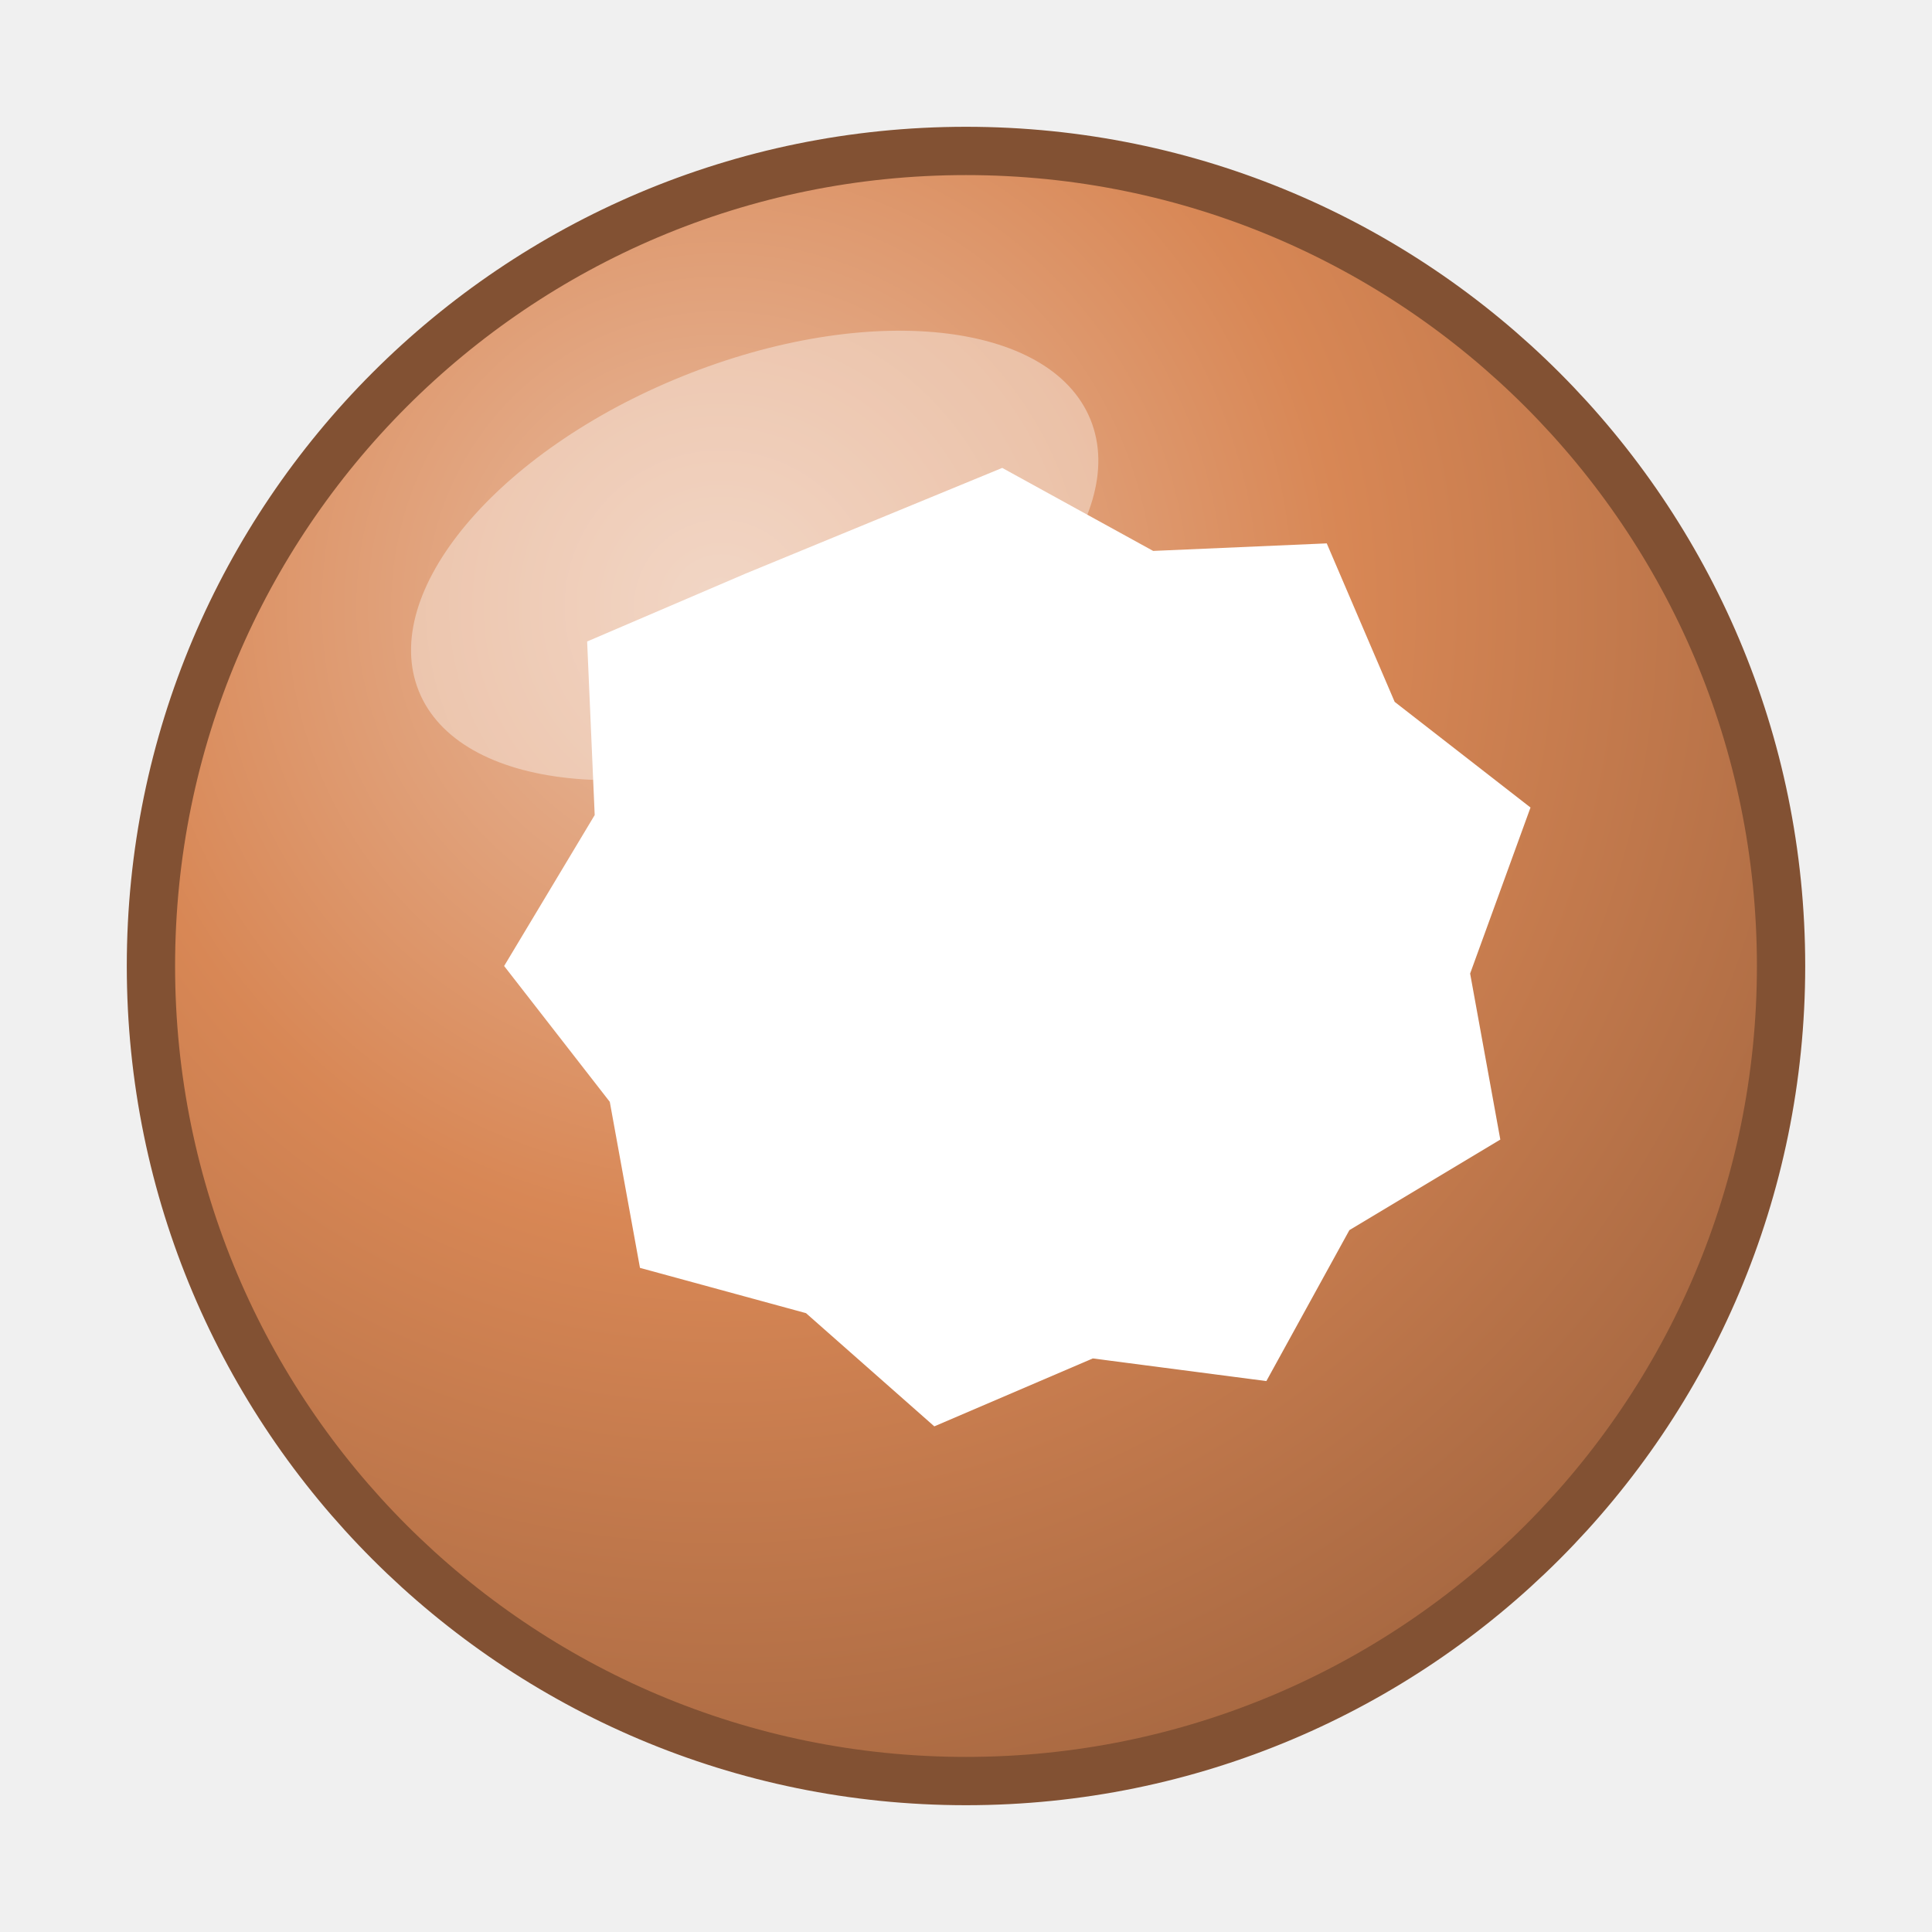
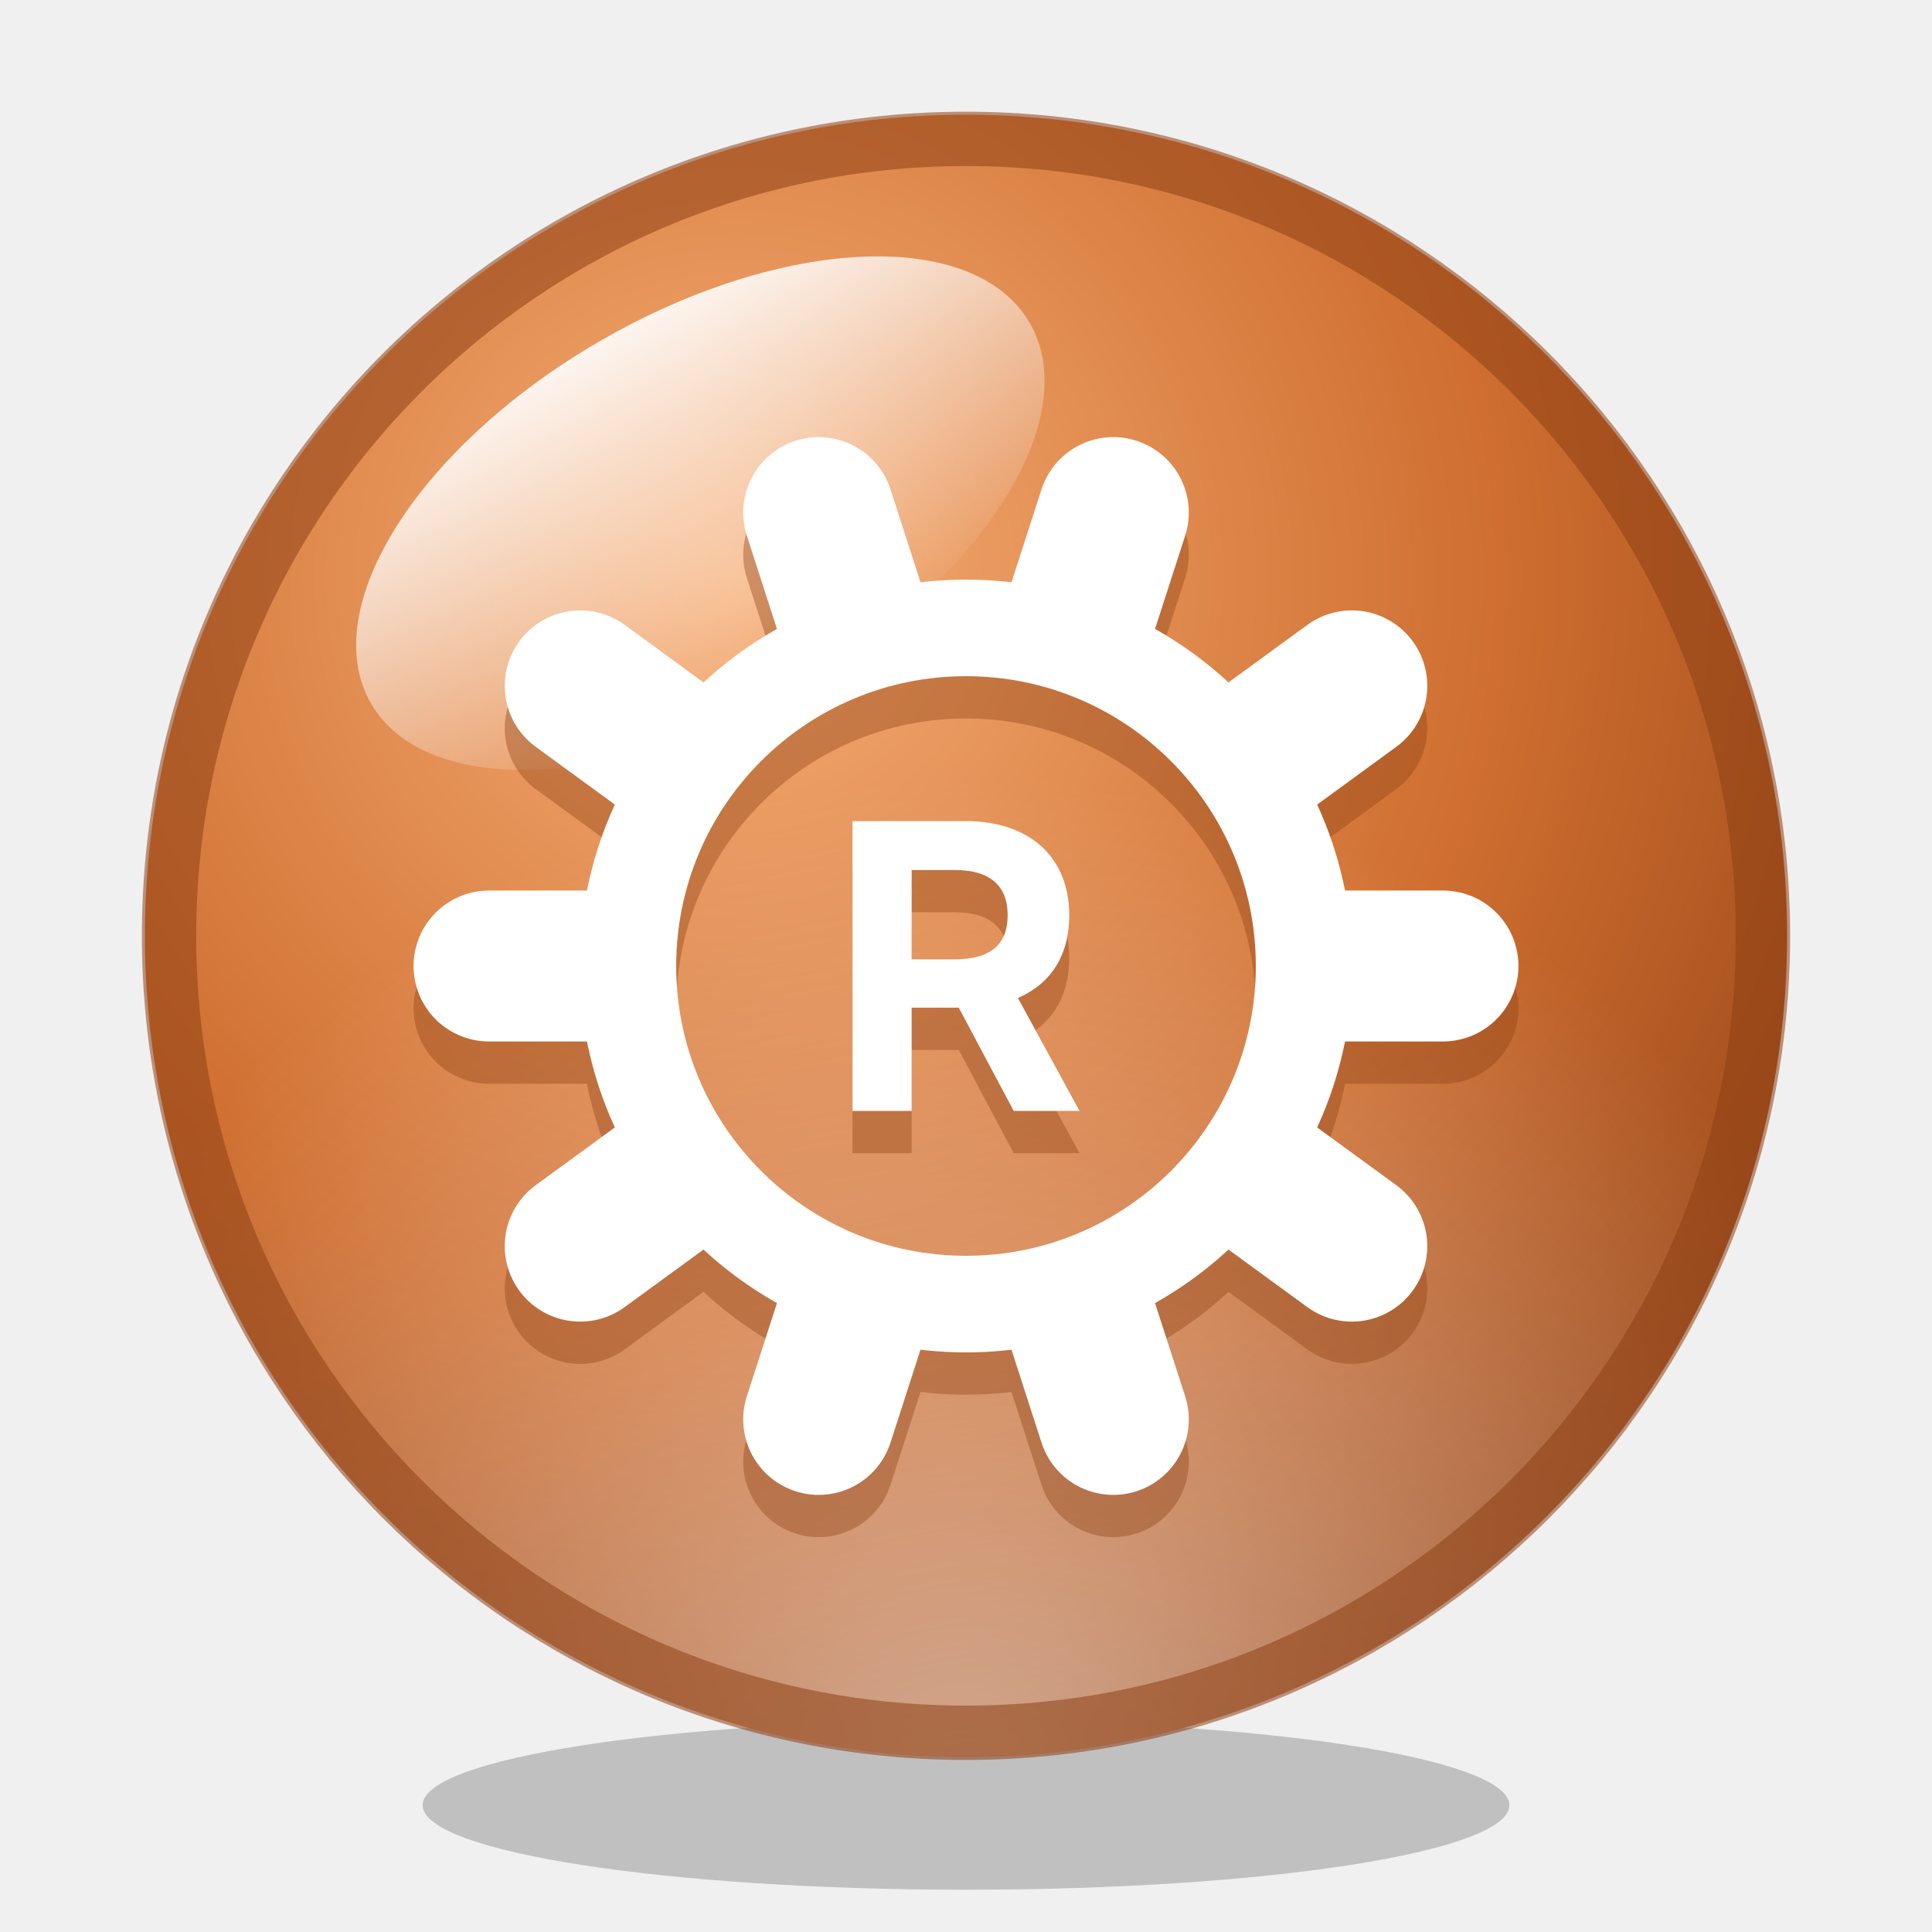
<svg xmlns="http://www.w3.org/2000/svg" width="32" height="32" viewBox="0 0 32 32">
  <defs>
-     <radialGradient id="b-rust" cx=".35" cy=".28" r=".85">
-       <stop offset="0" stop-color="#EABDA2" />
-       <stop offset=".45" stop-color="#D88755" />
-       <stop offset="1" stop-color="#9C613D" />
+     <radialGradient id="b-rust" cx=".36" cy=".28" r=".85">
+       <stop offset="0" stop-color="#F6AE76" />
+       <stop offset=".55" stop-color="#CF6E30" />
+       <stop offset="1" stop-color="#8F4014" />
    </radialGradient>
+     <radialGradient id="b-rust-r" cx=".5" cy="1.02" r=".62">
+       <stop offset="0" stop-color="#FFFFFF" stop-opacity=".5" />
+       <stop offset="1" stop-color="#FFFFFF" stop-opacity="0" />
+     </radialGradient>
+     <linearGradient id="b-rust-s" x1="0" y1="0" x2="0" y2="1">
+       <stop offset="0" stop-color="#FFFFFF" stop-opacity=".9" />
+       <stop offset="1" stop-color="#FFFFFF" stop-opacity="0" />
+     </linearGradient>
  </defs>
-   <circle cx="16" cy="16" r="13.5" fill="url(#b-rust)" stroke="#825133" stroke-width=".8" />
-   <ellipse cx="12.5" cy="9.2" rx="6" ry="3.2" fill="#FFFFFF" fill-opacity=".38" transform="rotate(-22 12.5 9.2)" />
-   <g transform="translate(-3.4 -2.75) scale(1.25)" fill="#FFFFFF" stroke-linecap="round" stroke-linejoin="round">
-     <path d="M16 8.4l2 1.1 2.3-.1.9 2.1 1.8 1.4-.8 2.2.4 2.2-2 1.2-1.1 2-2.3-.3-2.1.9-1.7-1.5-2.2-.6-.4-2.2-1.4-1.8 1.2-2-.1-2.3 2.1-.9z" />
-     <circle cx="16" cy="14.7" r="3.1" fill="none" stroke="#FFFFFF" stroke-width="1.2" />
-     <circle cx="16" cy="14.7" r="1" />
+   <ellipse cx="16" cy="29.9" rx="9" ry="1.4" fill="#000" opacity=".2" />
+   <circle cx="16" cy="15.5" r="13.6" fill="url(#b-rust)" />
+   <circle cx="16" cy="15.5" r="13.6" fill="url(#b-rust-r)" />
+   <circle cx="16" cy="15.5" r="13.2" fill="none" stroke="#8F4014" stroke-opacity=".55" stroke-width=".9" />
+   <ellipse cx="11.6" cy="8.5" rx="6.3" ry="3.3" fill="url(#b-rust-s)" transform="rotate(-30 11.6 8.5)" />
+   <g transform="translate(16 16)">
+     <g transform="translate(0 .7)" opacity=".4">
+       <circle r="5.6" fill="none" stroke="#8F4014" stroke-width="1.6" />
+       <path d="M6.20 0.00L7.90 0.00M5.02 3.64L6.39 4.64M1.92 5.90L2.44 7.51M-1.92 5.90L-2.44 7.51M-5.02 3.64L-6.39 4.64M-6.20 0.00L-7.90 0.00M-5.02 -3.64L-6.39 -4.64M-1.92 -5.90L-2.44 -7.51M1.92 -5.90L2.44 -7.51M5.02 -3.64L6.39 -4.64" stroke="#8F4014" stroke-width="2.5" stroke-linecap="round" />
+       <path fill="#8F4014" d="M-1.88 2.4H-0.9V0.69H-0.12L0.79 2.4H1.88L0.86 0.53C1.41 0.29 1.71 -0.18 1.71 -0.84C1.71 -1.78 1.08 -2.4 -0.01 -2.4H-1.88ZM-0.9 -0.11V-1.59H-0.19C0.41 -1.59 0.69 -1.32 0.69 -0.84C0.69 -0.36 0.41 -0.11 -0.19 -0.11Z" />
+     </g>
+     <circle r="5.6" fill="none" stroke="#FFFFFF" stroke-width="1.6" />
+     <path d="M6.20 0.00L7.90 0.00M5.02 3.64L6.39 4.64M1.92 5.90L2.44 7.51M-1.92 5.90L-2.44 7.51M-5.02 3.64L-6.39 4.64M-6.20 0.00L-7.90 0.00M-5.02 -3.64L-6.39 -4.64M-1.92 -5.90L-2.44 -7.51M1.92 -5.90L2.44 -7.51M5.02 -3.64L6.39 -4.64" stroke="#FFFFFF" stroke-width="2.5" stroke-linecap="round" />
+     <path fill="#FFFFFF" d="M-1.88 2.4H-0.9V0.69H-0.12L0.79 2.4H1.88L0.86 0.53C1.41 0.29 1.71 -0.18 1.71 -0.84C1.71 -1.78 1.08 -2.4 -0.01 -2.4H-1.88ZM-0.9 -0.11V-1.59H-0.19C0.41 -1.59 0.69 -1.32 0.69 -0.84C0.69 -0.36 0.41 -0.11 -0.19 -0.11Z" />
  </g>
</svg>
